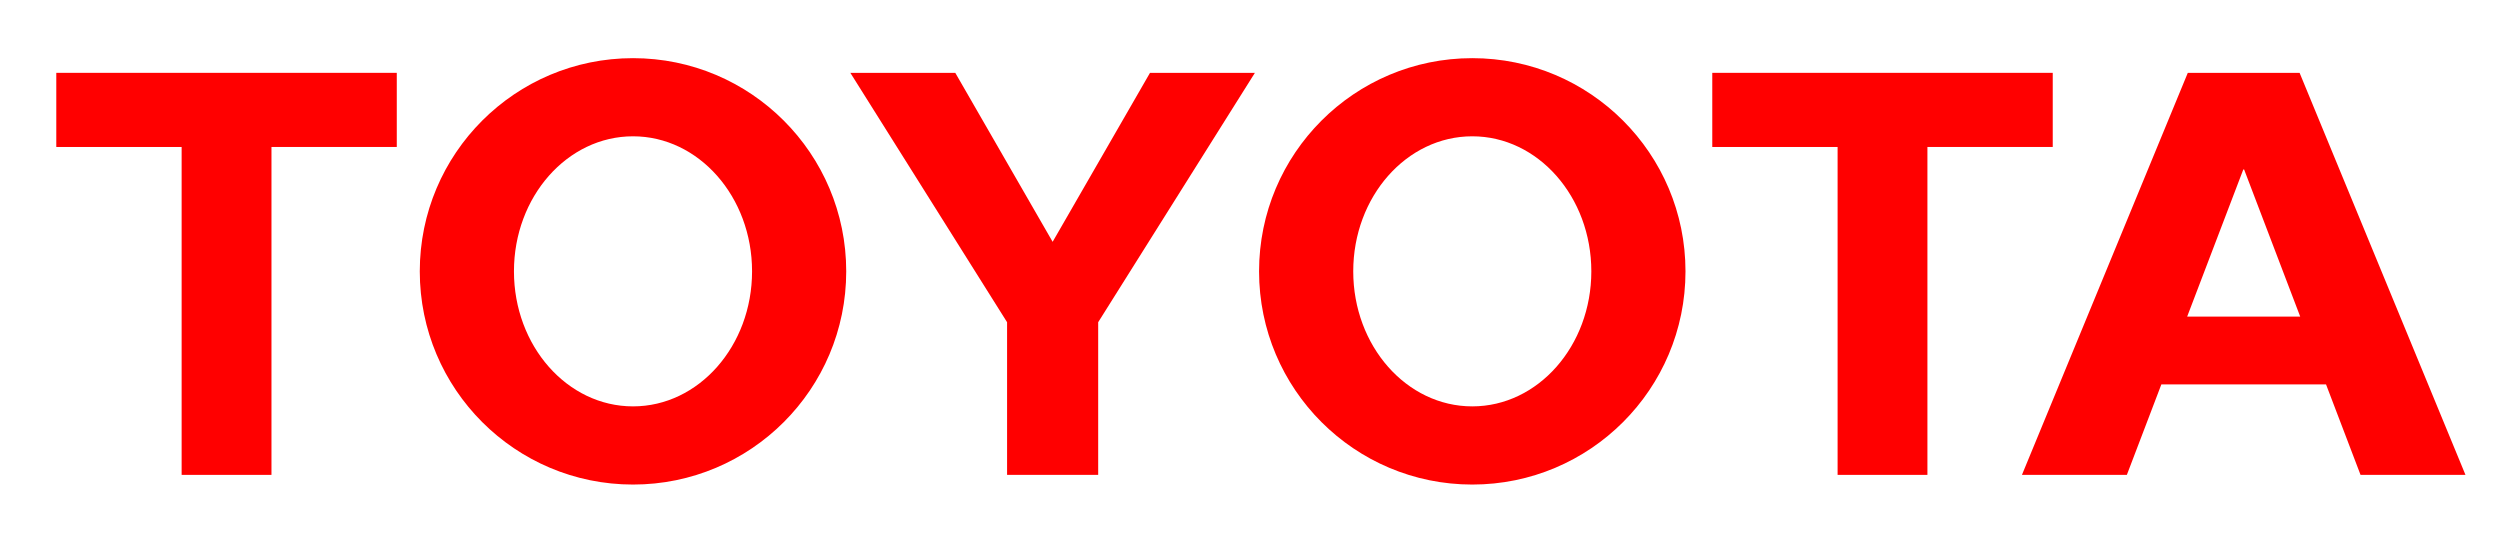
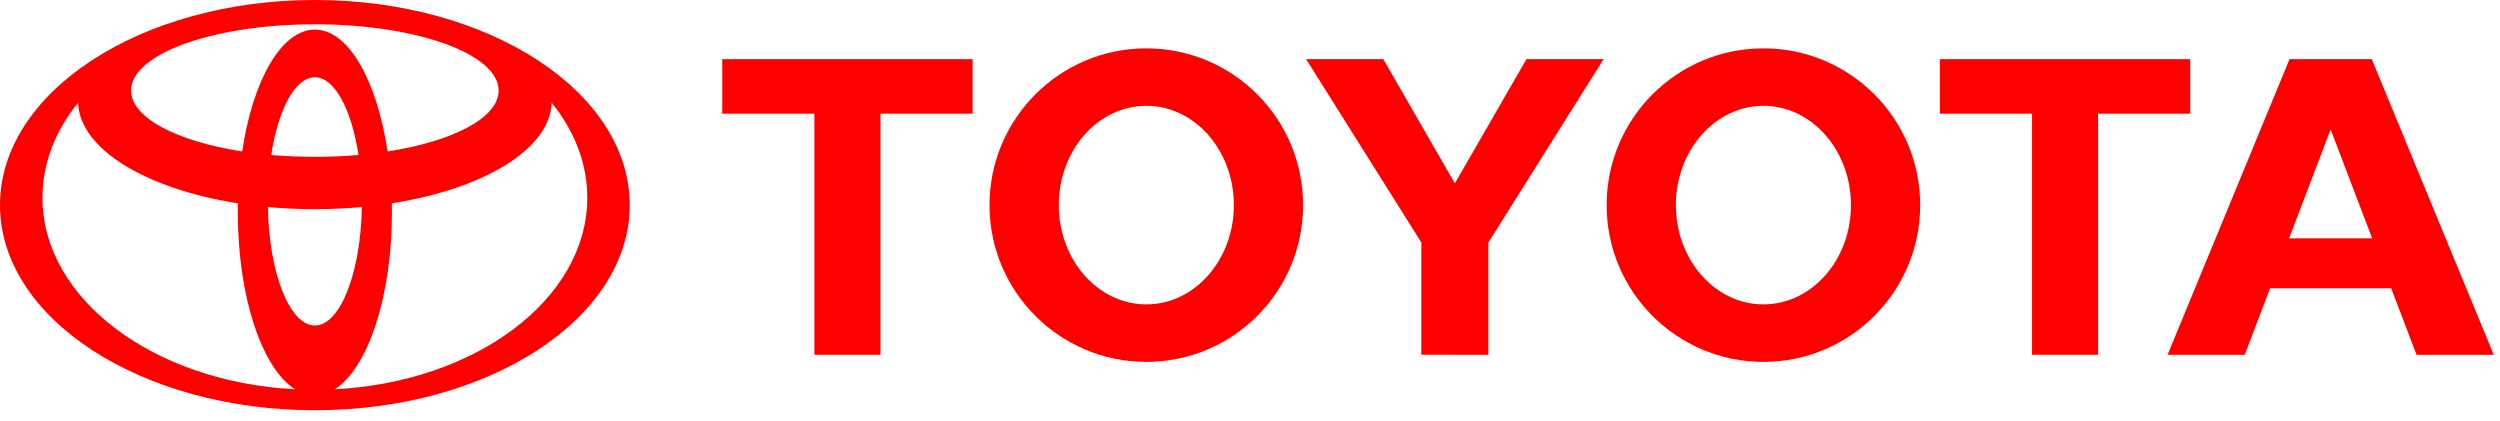
- <svg xmlns="http://www.w3.org/2000/svg" width="140" height="30" id="svg2" version="1.1">
-   <defs id="defs4">
-     </defs>
-   <g id="layer1" transform="translate(0,-1022.362)">
-     <g id="Layer_1" transform="translate(-51.85455,1021.936)">
-       <path id="path2821" d="M 22.477,29.654 C 19.962,28.079 18.11,22.643 18.11,16.185 c 0,-0.237 0.001,-0.471 0.007,-0.704 l 0.003,0.003 C 11.126,14.385 6.072,11.373 5.943,7.812 L 5.922,7.853 C 4.21,9.98 3.233,12.439 3.233,15.059 c 0,7.71 8.463,14.027 19.198,14.586 l 0.046,0.009 z M 0,15.622 C 0,6.995 10.736,0 23.98,0 37.224,0 47.96,6.995 47.96,15.622 47.96,24.249 37.224,31.244 23.98,31.244 10.736,31.244 0,24.249 0,15.622 z M 23.98,2.254 c 2.557,0 4.731,3.878 5.537,9.29 l 0.003,-0.008 c 4.974,-0.774 8.457,-2.561 8.457,-4.639 0,-2.79 -6.267,-5.048 -13.997,-5.048 -7.73,0 -13.997,2.259 -13.997,5.048 0,2.078 3.482,3.864 8.457,4.639 l 0.003,0.008 c 0.806,-5.411 2.981,-9.29 5.537,-9.29 z m 1.548,27.391 c 10.735,-0.559 19.199,-6.876 19.199,-14.586 0,-2.62 -0.978,-5.079 -2.689,-7.206 L 42.017,7.812 c -0.129,3.561 -5.182,6.573 -12.177,7.672 l 0.003,-0.003 c 0.005,0.233 0.007,0.467 0.007,0.704 0,6.458 -1.854,11.894 -4.367,13.469 l 0.045,-0.009 z M 23.98,11.946 c 1.146,0 2.259,-0.049 3.324,-0.143 l -10e-4,10e-4 C 26.773,8.335 25.485,5.887 23.98,5.887 c -1.505,0 -2.792,2.448 -3.323,5.917 l -0.001,-10e-4 c 1.065,0.094 2.178,0.143 3.324,0.143 z m 0,12.846 c 1.925,0 3.495,-4.006 3.579,-9.03 l 0.01,0.003 c -1.16,0.107 -2.36,0.164 -3.589,0.164 -1.229,0 -2.429,-0.056 -3.589,-0.164 l 0.011,-0.003 c 0.083,5.025 1.653,9.03 3.578,9.03 z" clip-rule="evenodd" style="fill:#ff0000;fill-rule:evenodd" />
-       <path id="path2823" d="m 122.362,15.622 c 0,-6.594 5.346,-11.939 11.939,-11.939 6.596,0 11.941,5.346 11.941,11.939 0,6.595 -5.346,11.939 -11.941,11.939 -6.593,0 -11.939,-5.345 -11.939,-11.939 z m 11.939,7.561 c 3.683,0 6.668,-3.386 6.668,-7.562 0,-4.175 -2.985,-7.562 -6.668,-7.562 -3.681,0 -6.665,3.386 -6.665,7.562 0,4.176 2.985,7.562 6.665,7.562 z" clip-rule="evenodd" style="fill:#ff0000;fill-rule:evenodd" />
-       <path id="path2825" d="m 159.79,8.657 v 18.362 h -5.03 V 8.657 h 0.017 -7.035 V 4.505 h 19.066 v 4.151 h -7 -0.018 z" clip-rule="evenodd" style="fill:#ff0000;fill-rule:evenodd" />
-       <path id="path2827" d="m 172.893,21.954 -0.005,0.005 -1.93,5.061 h -5.875 l 9.288,-22.514 h 3.132 3.129 l 9.289,22.514 h -5.876 l -1.93,-5.061 -0.005,-0.005 h -4.607 -4.61 z m 4.61,-3.8 h 3.165 l -0.002,0.001 -3.142,-8.24 h -0.044 l -3.144,8.24 -0.001,-0.001 h 3.168 z" clip-rule="evenodd" style="fill:#ff0000;fill-rule:evenodd" />
-       <path id="path2829" d="M 67.057,8.657 V 27.019 H 62.026 V 8.657 h 0.017 -7.036 V 4.505 h 19.067 v 4.151 h -7 -0.017 z" clip-rule="evenodd" style="fill:#ff0000;fill-rule:evenodd" />
-       <path id="path2831" d="m 75.362,15.622 c 0,-6.594 5.346,-11.939 11.941,-11.939 6.594,0 11.94,5.346 11.94,11.939 0,6.595 -5.346,11.939 -11.94,11.939 -6.595,0 -11.941,-5.345 -11.941,-11.939 z m 11.941,7.561 c 3.681,0 6.667,-3.386 6.667,-7.562 0,-4.175 -2.985,-7.562 -6.667,-7.562 -3.682,0 -6.667,3.386 -6.667,7.562 0,4.176 2.985,7.562 6.667,7.562 z" clip-rule="evenodd" style="fill:#ff0000;fill-rule:evenodd" />
-       <path id="path2833" d="m 110.802,27.019 h 2.551 V 18.576 18.47 l 8.776,-13.965 h -5.874 l -5.453,9.463 -5.452,-9.463 h -5.876 l 8.777,13.965 v 0.105 8.443 h 2.551 z" clip-rule="evenodd" style="fill:#ff0000;fill-rule:evenodd" />
+ <svg xmlns="http://www.w3.org/2000/svg" width="119px" height="20px" viewBox="0 0 119 20" version="1.1">
+   <defs />
+   <g id="master" stroke="none" stroke-width="1" fill="none" fill-rule="evenodd">
+     <g id="Page1" transform="translate(-37, -82)" fill="#FF0000">
+       <g id="left-nav" transform="translate(0, 72)">
+         <g id="toyota-logo" transform="translate(37, 10)">
+           <path d="M14.051,18.534 C12.478,17.549 11.321,14.152 11.321,10.116 C11.321,9.967 11.321,9.821 11.325,9.676 L11.327,9.678 C6.955,8.991 3.795,7.108 3.715,4.883 L3.702,4.908 C2.631,6.237 2.021,7.774 2.021,9.412 C2.021,14.231 7.311,18.179 14.022,18.528 L14.051,18.534 L14.051,18.534 Z M-7.10542736e-15,9.764 C-7.10542736e-15,4.372 6.71,0 14.988,0 C23.265,0 29.975,4.372 29.975,9.764 C29.975,15.156 23.265,19.527 14.988,19.527 C6.71,19.527 -7.10542736e-15,15.156 -7.10542736e-15,9.764 L-7.10542736e-15,9.764 Z M14.988,1.409 C16.586,1.409 17.944,3.833 18.448,7.215 L18.45,7.21 C21.559,6.726 23.736,5.609 23.736,4.311 C23.736,2.567 19.819,1.156 14.988,1.156 C10.156,1.156 6.239,2.567 6.239,4.311 C6.239,5.609 8.416,6.726 11.525,7.21 L11.527,7.215 C12.031,3.833 13.39,1.409 14.988,1.409 L14.988,1.409 Z M15.955,18.528 C22.664,18.179 27.954,14.231 27.954,9.412 C27.954,7.774 27.343,6.237 26.274,4.908 L26.261,4.883 C26.18,7.108 23.022,8.991 18.65,9.678 L18.652,9.676 C18.655,9.821 18.656,9.967 18.656,10.116 C18.656,14.152 17.497,17.549 15.927,18.534 L15.955,18.528 L15.955,18.528 Z M14.988,7.466 C15.704,7.466 16.399,7.436 17.065,7.377 L17.064,7.378 C16.733,5.209 15.928,3.679 14.988,3.679 C14.047,3.679 13.242,5.209 12.911,7.378 L12.91,7.377 C13.576,7.436 14.271,7.466 14.988,7.466 L14.988,7.466 Z M14.988,15.495 C16.191,15.495 17.172,12.991 17.224,9.851 L17.231,9.853 C16.506,9.92 15.756,9.956 14.988,9.956 C14.219,9.956 13.469,9.921 12.744,9.853 L12.751,9.851 C12.803,12.992 13.784,15.495 14.988,15.495 L14.988,15.495 Z" id="path2821" />
+           <path d="M76.476,9.764 C76.476,5.643 79.817,2.302 83.938,2.302 C88.061,2.302 91.401,5.643 91.401,9.764 C91.401,13.886 88.06,17.226 83.938,17.226 C79.817,17.226 76.476,13.885 76.476,9.764 L76.476,9.764 Z M83.938,14.489 C86.24,14.489 88.106,12.373 88.106,9.763 C88.106,7.154 86.24,5.037 83.938,5.037 C81.638,5.037 79.772,7.153 79.772,9.763 C79.772,12.373 81.638,14.489 83.938,14.489 L83.938,14.489 Z" id="path2823" />
+           <polygon id="path2825" points="99.869 5.411 99.869 16.887 96.725 16.887 96.725 5.411 96.736 5.411 92.339 5.411 92.339 2.816 104.255 2.816 104.255 5.41 99.88 5.41 99.869 5.41" />
+           <path d="M108.058,13.721 L108.055,13.724 L106.849,16.887 L103.177,16.887 L108.982,2.816 L110.939,2.816 L112.895,2.816 L118.701,16.887 L115.028,16.887 L113.822,13.724 L113.819,13.721 L110.939,13.721 L108.058,13.721 L108.058,13.721 Z M110.939,11.346 L112.918,11.346 L112.916,11.347 L110.953,6.197 L110.925,6.197 L108.96,11.347 L108.959,11.346 L110.939,11.346 L110.939,11.346 Z" id="path2827" />
+           <polygon id="path2829" points="41.911 5.411 41.911 16.887 38.766 16.887 38.766 5.411 38.777 5.411 34.379 5.411 34.379 2.816 46.296 2.816 46.296 5.41 41.921 5.41 41.911 5.41" />
+           <path d="M47.101,9.764 C47.101,5.643 50.443,2.302 54.564,2.302 C58.686,2.302 62.027,5.643 62.027,9.764 C62.027,13.886 58.686,17.226 54.564,17.226 C50.443,17.226 47.101,13.885 47.101,9.764 L47.101,9.764 Z M54.564,14.489 C56.865,14.489 58.731,12.373 58.731,9.763 C58.731,7.154 56.866,5.037 54.564,5.037 C52.263,5.037 50.398,7.153 50.398,9.763 C50.398,12.373 52.263,14.489 54.564,14.489 L54.564,14.489 Z" id="path2831" />
+           <polygon id="path2833" points="69.251 16.887 70.846 16.887 70.846 11.61 70.846 11.544 76.331 2.816 72.659 2.816 69.251 8.73 65.844 2.816 62.171 2.816 67.657 11.544 67.657 11.609 67.657 16.886 69.251 16.886" />
+         </g>
+       </g>
    </g>
  </g>
</svg>
